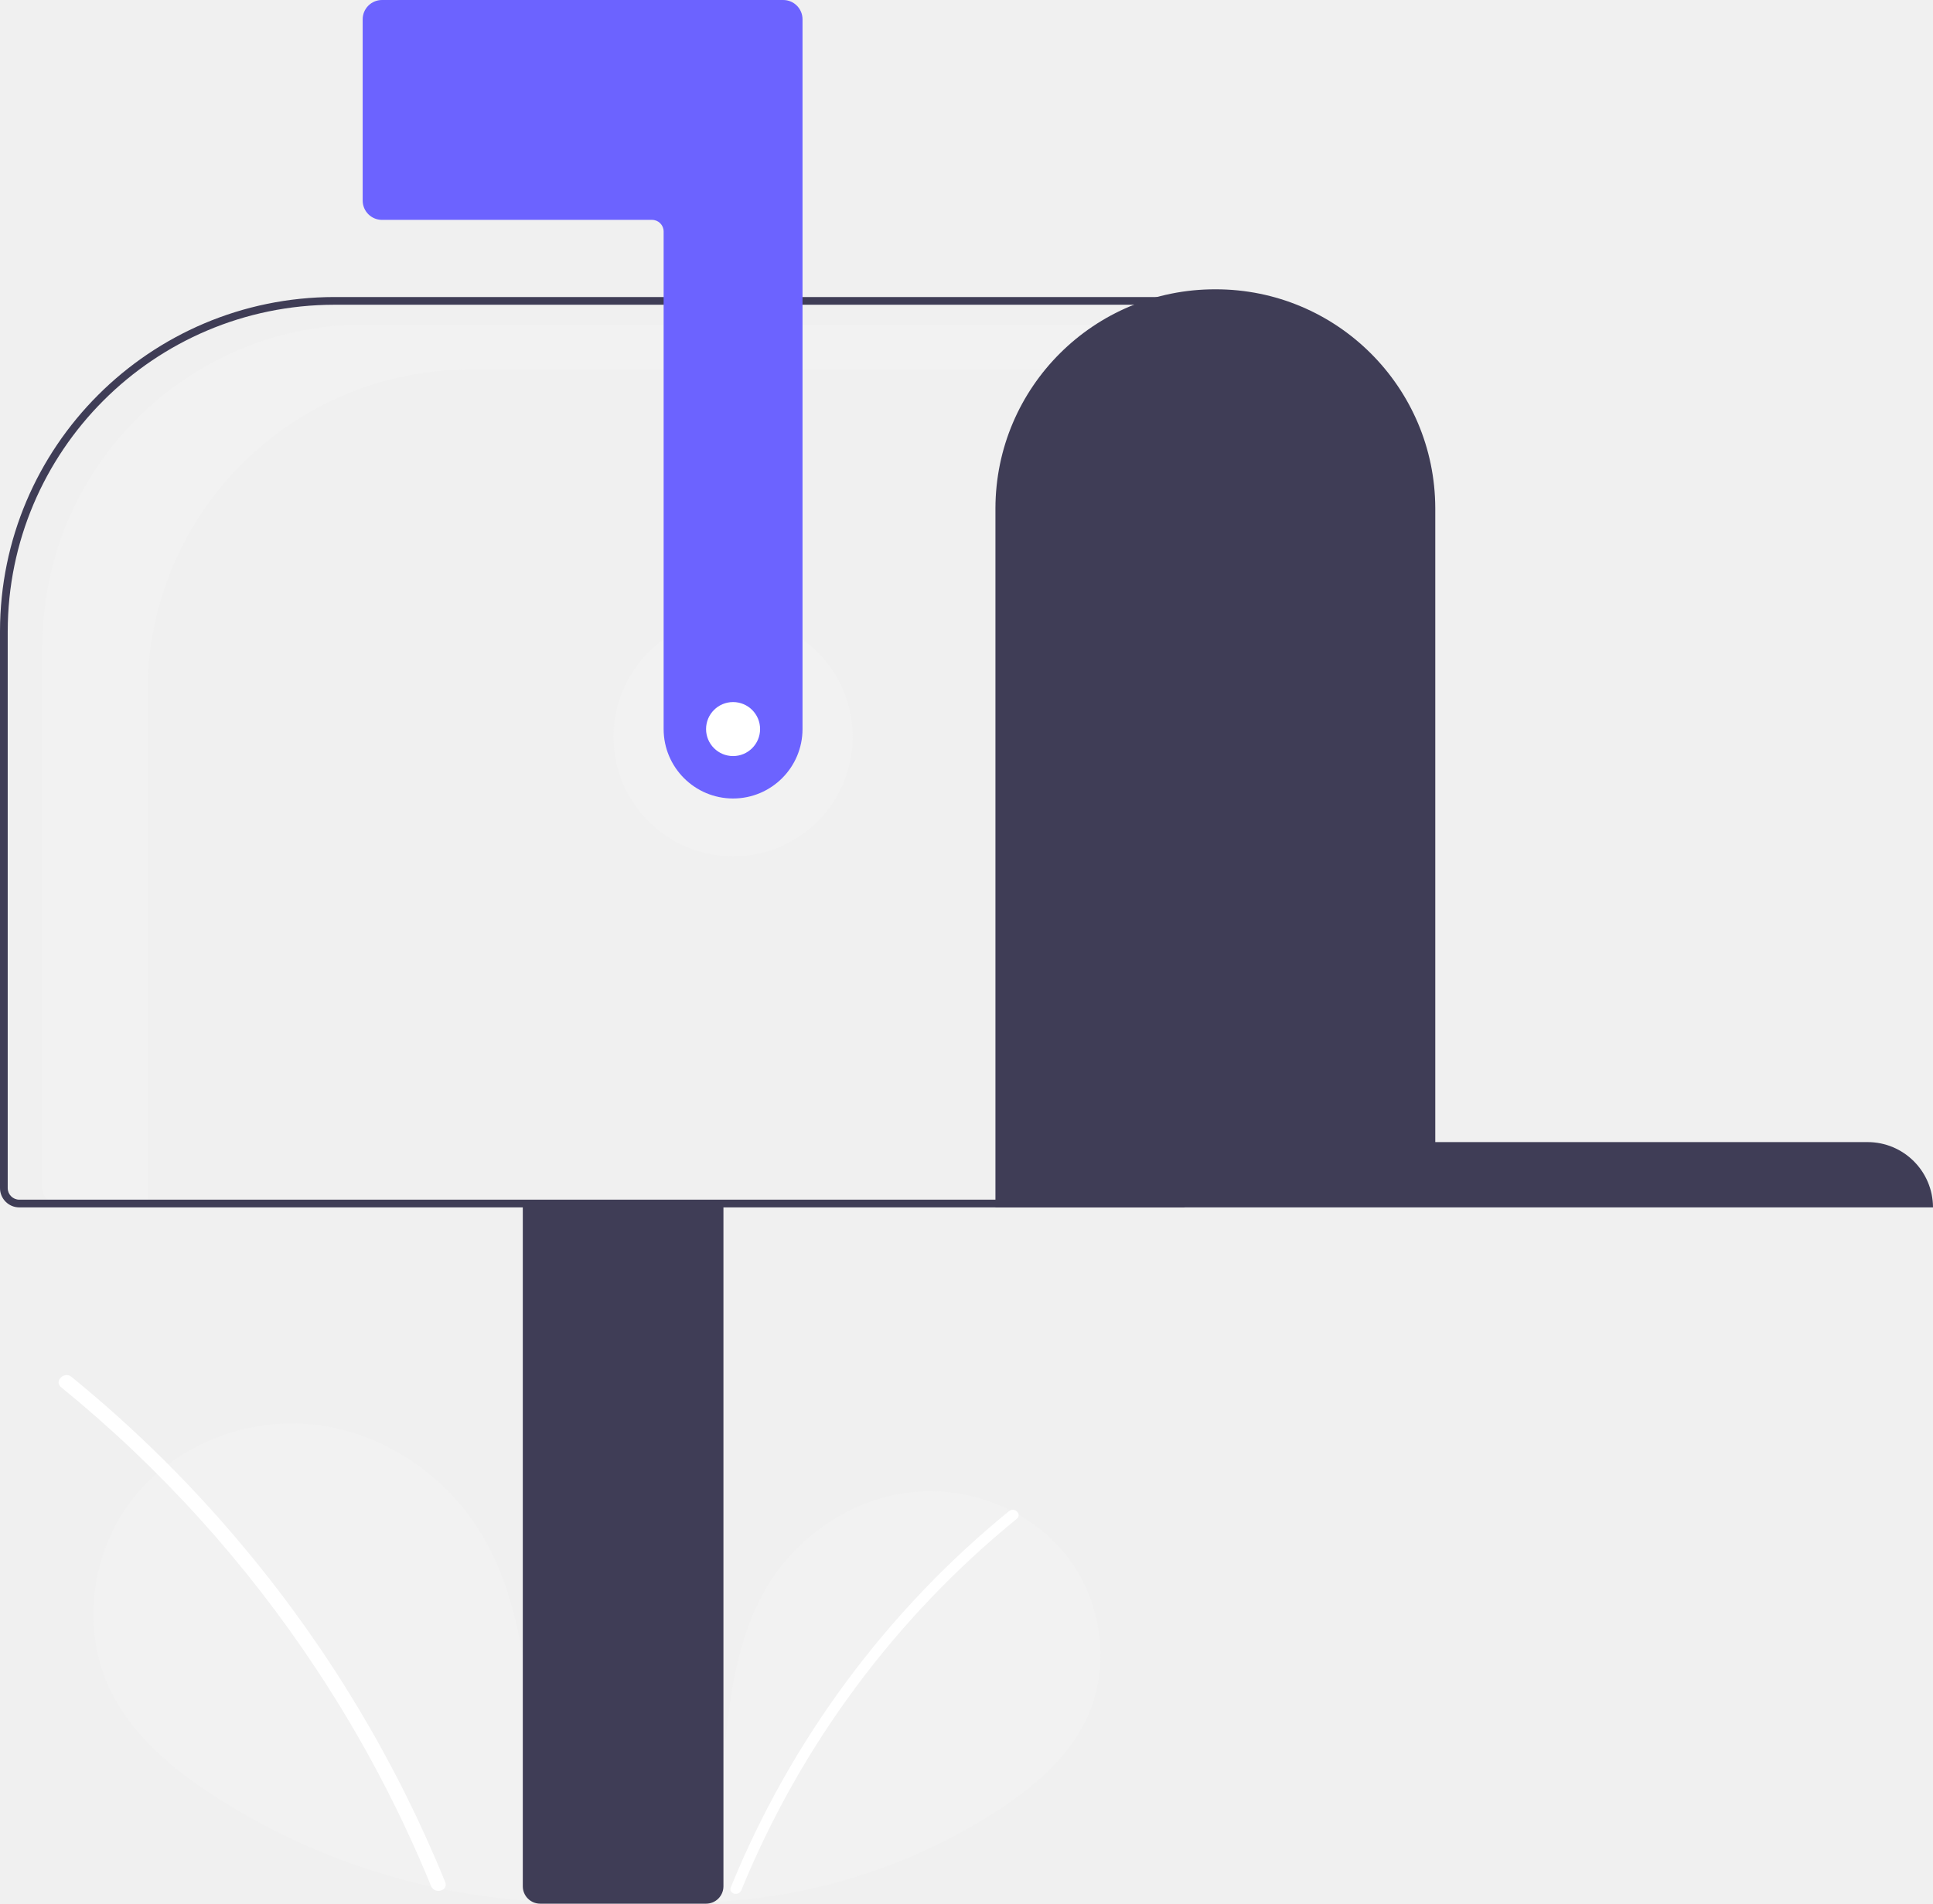
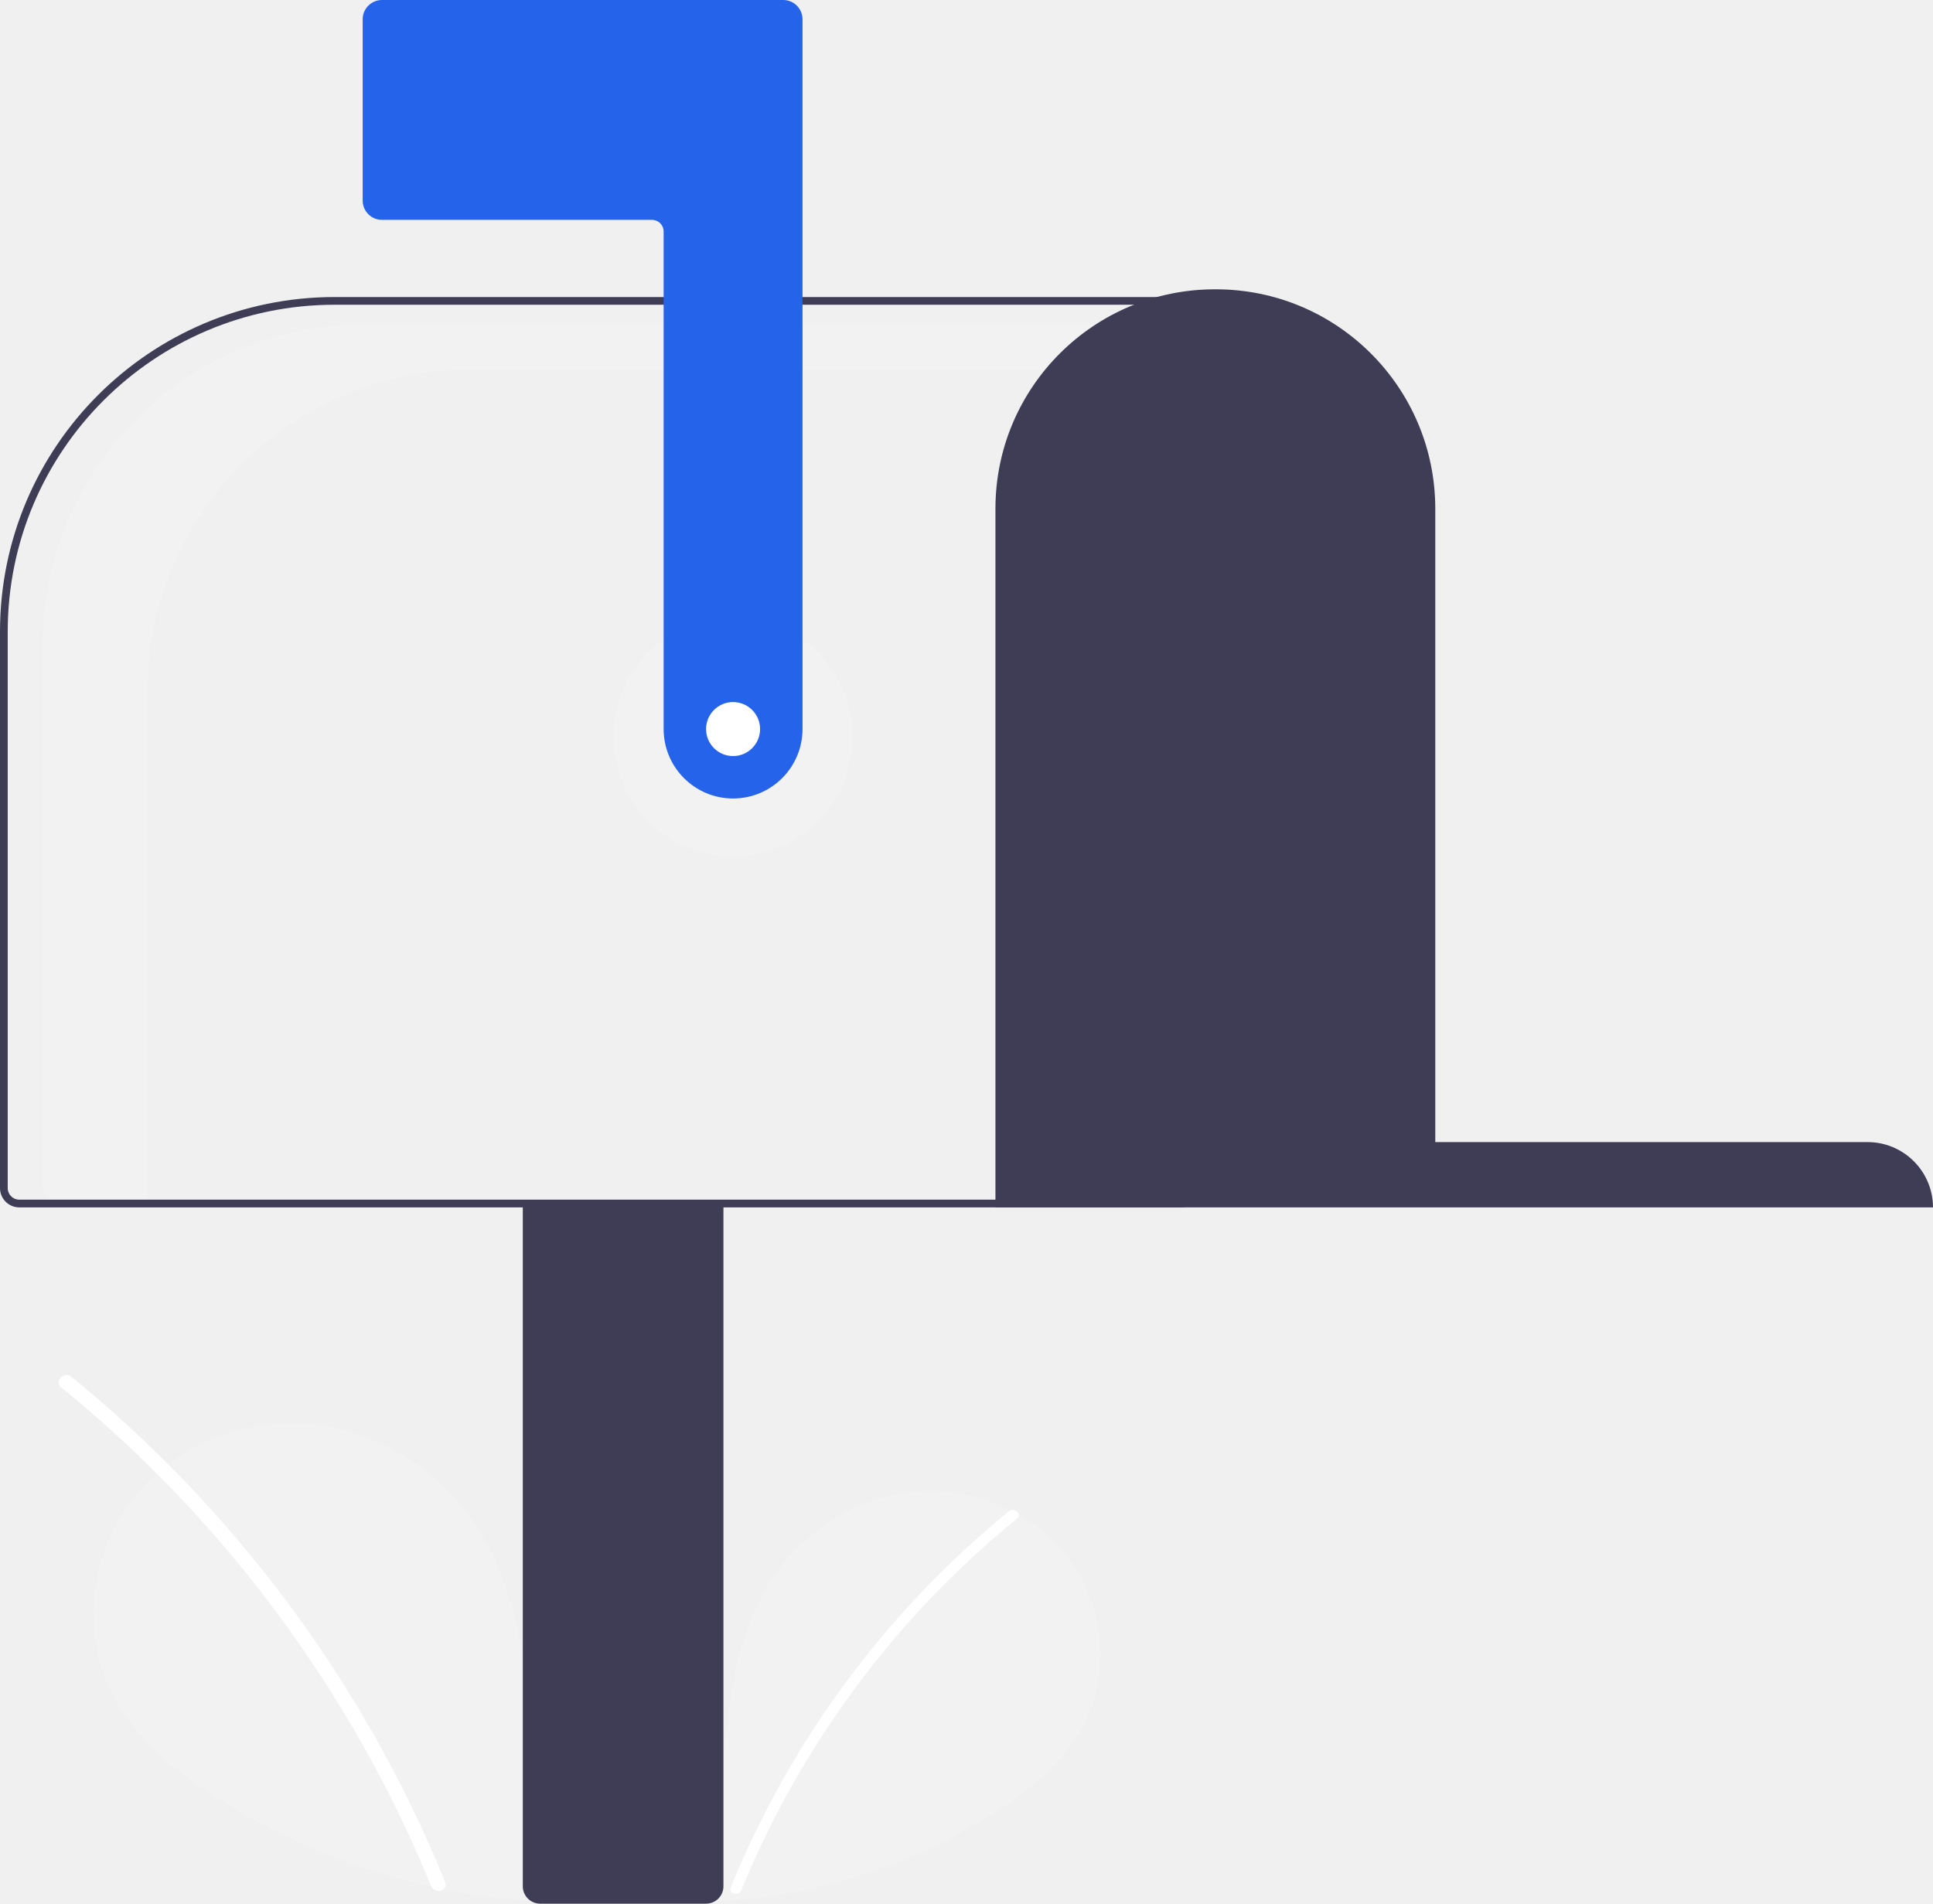
<svg xmlns="http://www.w3.org/2000/svg" width="812.158" height="800" viewBox="0 0 812.158 800">
  <g transform="translate(-685.027 -293.25)">
    <path d="M549.973,747.783c13.013-11,20.917-28.366,18.844-45.275s-14.912-32.455-31.565-36.046-35.638,6.349-40.7,22.617c-2.784-31.364-5.992-64.043-22.667-90.752-15.1-24.185-41.251-41.49-69.593-44.586s-58.184,8.6-75.86,30.967-22,54.892-9.624,80.576c9.12,18.92,25.922,33,43.526,44.455a280.917,280.917,0,0,0,192.129,42.032" transform="translate(412.538 338.163)" fill="#f2f2f2" />
    <path d="M345.621,560.459a529.9,529.9,0,0,1,73.846,73.329,531.44,531.44,0,0,1,83.175,138.993c1.5,3.67-4.462,5.268-5.943,1.638a525.985,525.985,0,0,0-48.06-90.932A527.982,527.982,0,0,0,341.263,564.817C338.186,562.311,342.569,557.974,345.621,560.459Z" transform="translate(369.433 311.392)" fill="#fff" />
    <path d="M490.389,720.258c-11.172-9.44-17.957-24.352-16.178-38.869s12.8-27.863,27.1-30.946,30.6,5.451,34.938,19.417c2.39-26.927,5.144-54.981,19.459-77.912,12.963-20.763,35.414-35.62,59.746-38.277s49.951,7.38,65.126,26.586,18.891,47.126,8.262,69.175c-7.829,16.243-22.254,28.331-37.367,38.165a241.168,241.168,0,0,1-164.944,36.084" transform="translate(452.479 366.654)" fill="#f2f2f2" />
    <path d="M645.281,560.269A397.939,397.939,0,0,0,528.356,718.375c-1.115,2.733,3.323,3.923,4.425,1.22A393.511,393.511,0,0,1,648.526,563.514C650.817,561.649,647.553,558.419,645.281,560.269Z" transform="translate(463.717 367.993)" fill="#fff" />
    <circle cx="50.253" cy="50.253" r="50.253" transform="translate(942.778 552.622)" fill="#f2f2f2" />
    <path d="M471.255,287.388H817.486V306.33H515.454A135.227,135.227,0,0,0,380.227,441.558V656.769H342.341a6.314,6.314,0,0,1-6.314-6.314V422.615A135.227,135.227,0,0,1,471.255,287.388Z" transform="translate(366.832 142.256)" fill="#f2f2f2" />
    <path d="M460.527,802.49V514.75h84.3V802.49a7.3,7.3,0,0,1-7.295,7.295H467.822A7.3,7.3,0,0,1,460.527,802.49Z" transform="translate(444.156 283.465)" fill="#3f3d56" />
    <path d="M325.027,654.718V420.741A140.65,140.65,0,0,1,465.518,280.25H822.7V662.823H333.132a8.115,8.115,0,0,1-8.105-8.105ZM819.455,283.492H465.518A137.4,137.4,0,0,0,328.269,420.741V654.718a4.868,4.868,0,0,0,4.863,4.863H819.455Z" transform="translate(360 137.823)" fill="#3f3d56" />
-     <path d="M574.65,538.812a29.212,29.212,0,0,1-29.179-29.179V300.514a4.868,4.868,0,0,0-4.863-4.863H427.132a8.115,8.115,0,0,1-8.105-8.105v-76.19a8.115,8.115,0,0,1,8.105-8.105H595.724a8.115,8.115,0,0,1,8.105,8.105V509.633A29.212,29.212,0,0,1,574.65,538.812Z" transform="translate(418.381 90)" fill="#6c63ff" />
+     <path d="M574.65,538.812a29.212,29.212,0,0,1-29.179-29.179V300.514a4.868,4.868,0,0,0-4.863-4.863H427.132a8.115,8.115,0,0,1-8.105-8.105v-76.19a8.115,8.115,0,0,1,8.105-8.105H595.724a8.115,8.115,0,0,1,8.105,8.105V509.633A29.212,29.212,0,0,1,574.65,538.812Z" transform="translate(418.381 90)" fill="#2563EB" />
    <path d="M675.428,278.25h0a92.208,92.208,0,0,1,92.4,92.014V636.623H949.39a27.5,27.5,0,0,1,27.558,27.443H583.027v-293.8A92.208,92.208,0,0,1,675.428,278.25Z" transform="translate(520.237 136.581)" fill="#3f3d56" />
    <circle cx="11.348" cy="11.348" r="11.348" transform="translate(981.684 588.285)" fill="#fff" />
  </g>
</svg>
